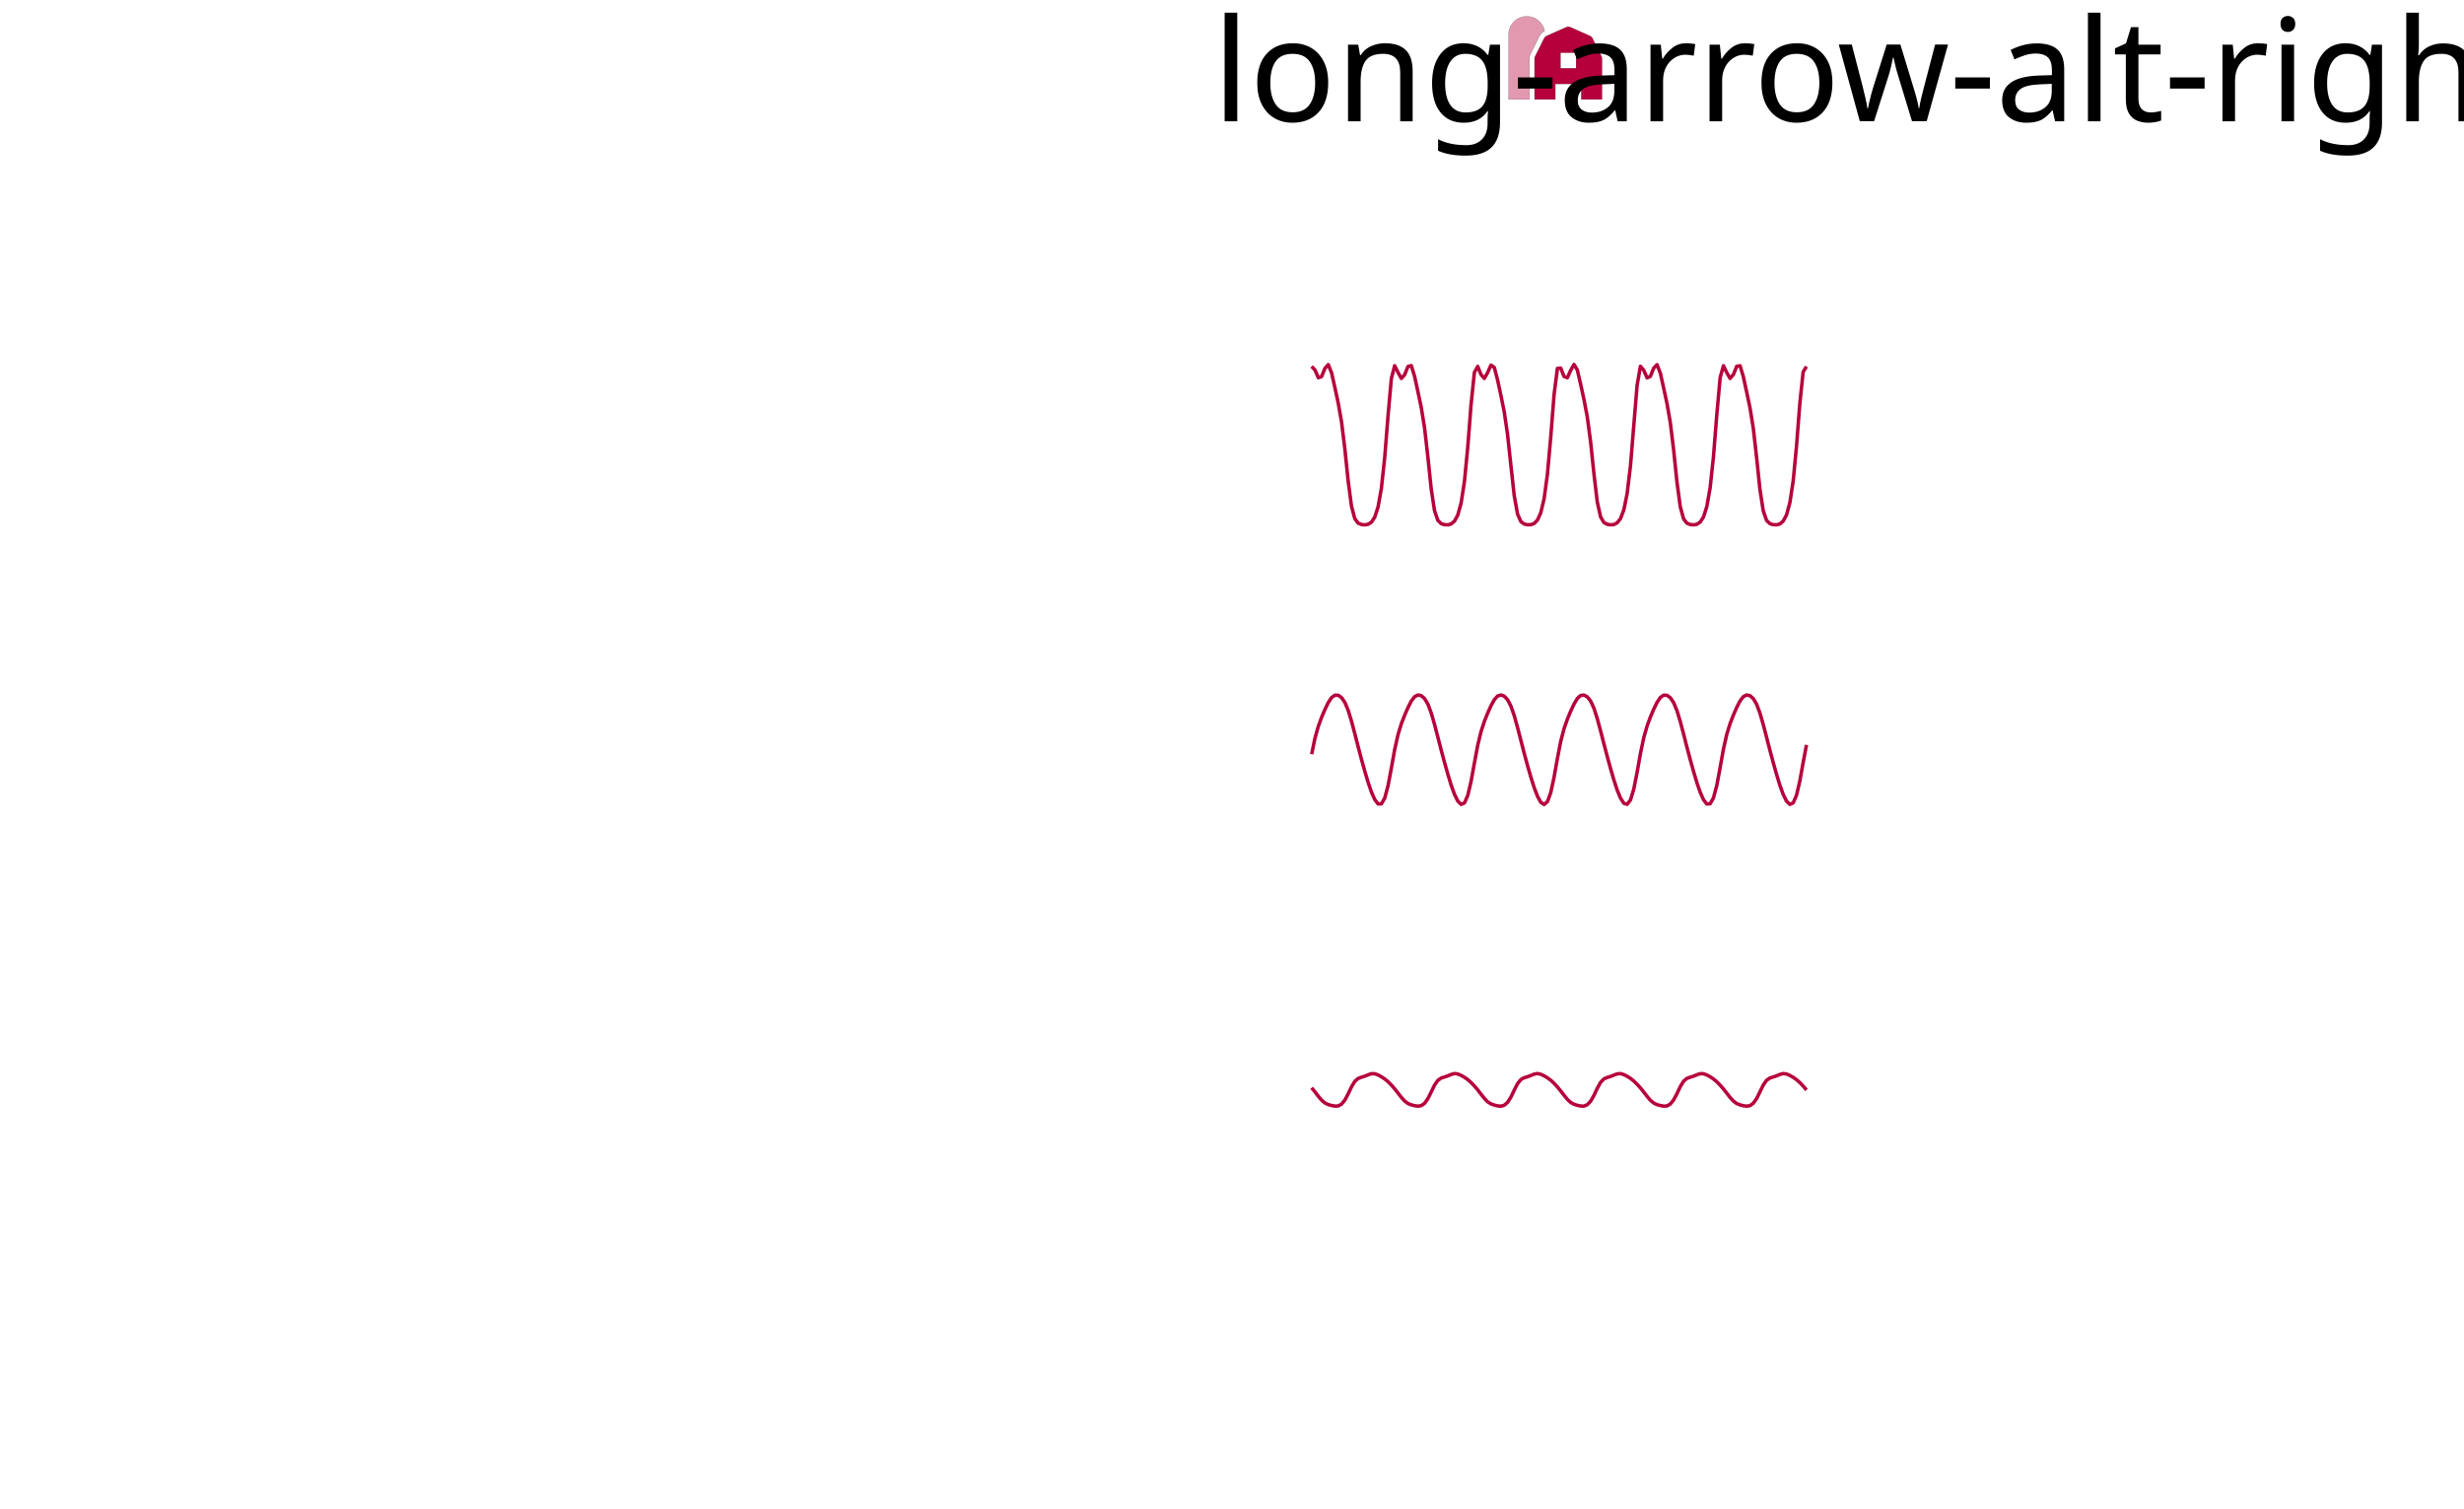
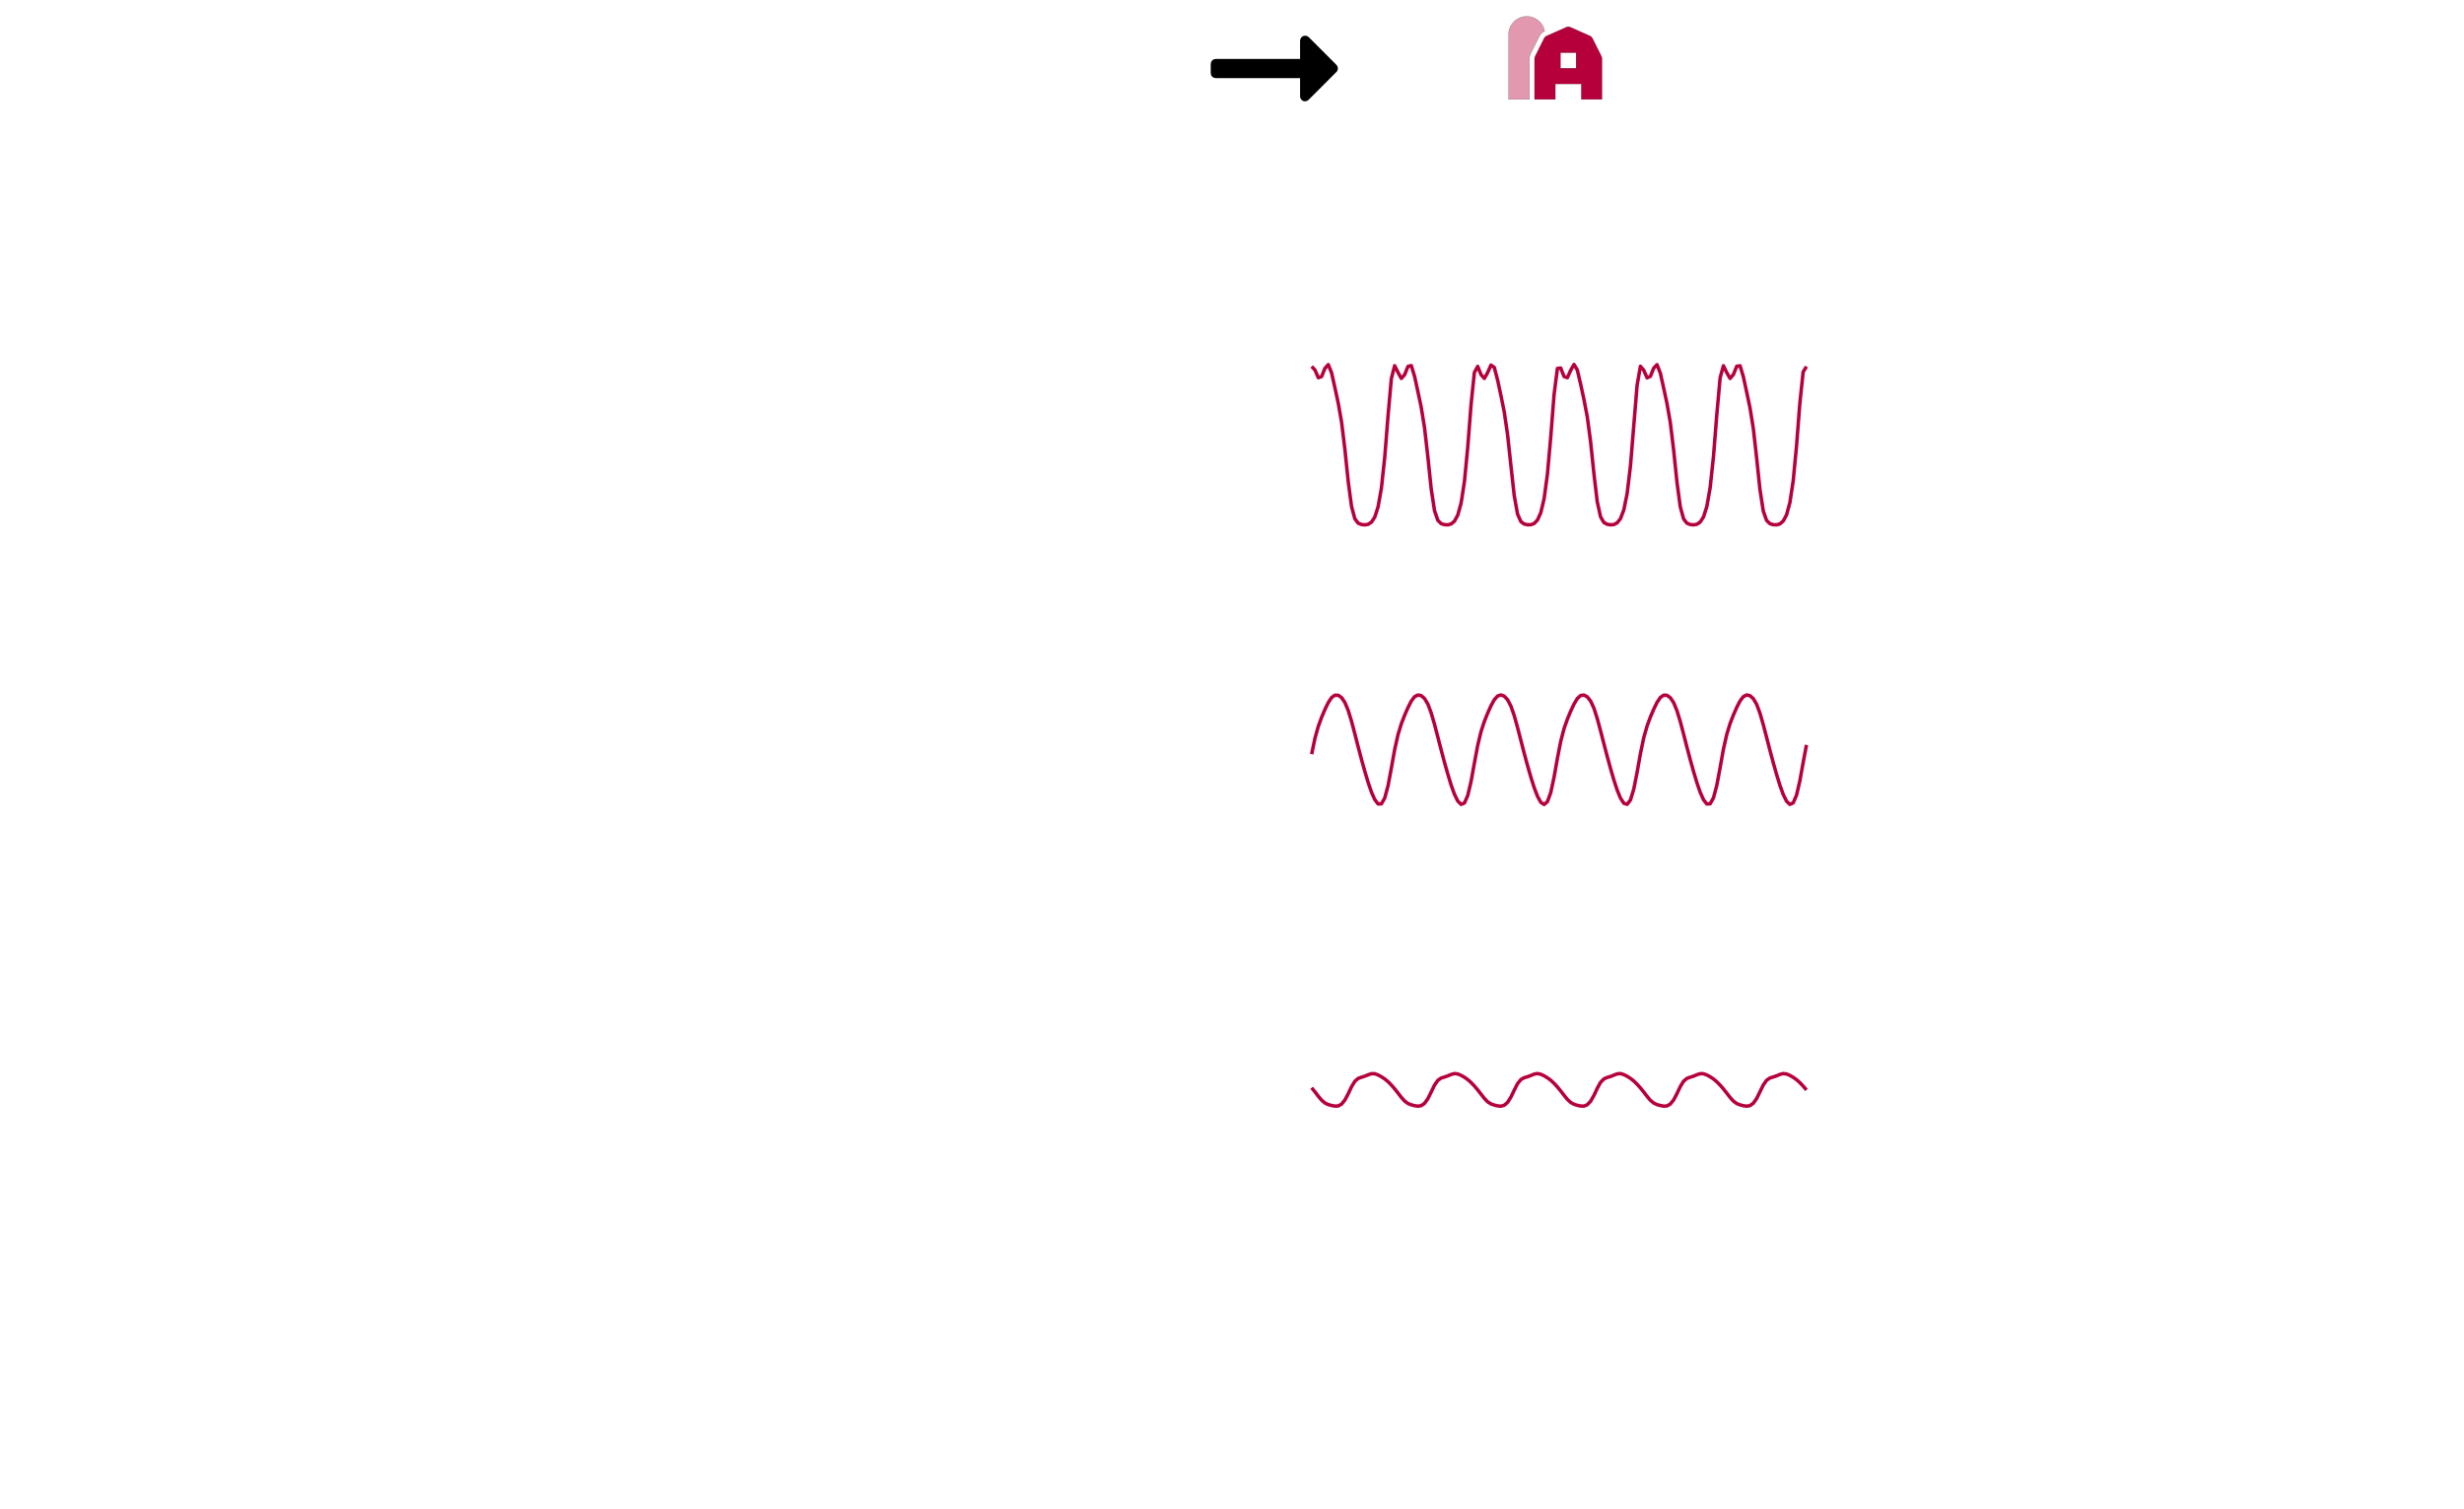
<svg xmlns="http://www.w3.org/2000/svg" viewBox="0 0 755.441 462.596" version="1.1" id="svg872" width="755.441" height="462.596">
  <defs id="defs4">
    <style type="text/css" id="style2">
    line, polyline, polygon, path, rect, circle {
      fill: none;
      stroke: #000000;
      stroke-linecap: round;
      stroke-linejoin: round;
      stroke-miterlimit: 10.00;
    }
  </style>
  </defs>
  <defs id="defs13">
    <clipPath id="cpNDkuOTJ8MjE2LjgwfDEzMy43MXw1LjQ4">
      <rect x="49.92" y="5.48" width="166.88" height="128.23" id="rect10" style="fill:none;stroke:#000000;stroke-linecap:round;stroke-linejoin:round;stroke-miterlimit:10" />
    </clipPath>
  </defs>
  <defs id="defs54">
    <clipPath id="cpMC4wMHw3NTYuMDB8NDMyLjAwfDAuMDA=">
      <rect x="0" y="0" width="756" height="432" id="rect51" style="fill:none;stroke:#000000;stroke-linecap:round;stroke-linejoin:round;stroke-miterlimit:10" />
    </clipPath>
  </defs>
  <defs id="defs59">
    <clipPath id="cpNDkuOTJ8MjE2LjgwfDI2Ny40MXwxMzkuMTk=">
      <rect x="49.92" y="139.19" width="166.88" height="128.23" id="rect56" style="fill:none;stroke:#000000;stroke-linecap:round;stroke-linejoin:round;stroke-miterlimit:10" />
    </clipPath>
  </defs>
  <defs id="defs103">
    <clipPath id="clipPath101">
      <rect x="0" y="0" width="756" height="432" id="rect99" style="fill:none;stroke:#000000;stroke-linecap:round;stroke-linejoin:round;stroke-miterlimit:10" />
    </clipPath>
  </defs>
  <defs id="defs108">
    <clipPath id="cpNDkuOTJ8MjE2LjgwfDQwMS4xMnwyNzIuODk=">
      <rect x="49.92" y="272.89" width="166.88" height="128.23" id="rect105" style="fill:none;stroke:#000000;stroke-linecap:round;stroke-linejoin:round;stroke-miterlimit:10" />
    </clipPath>
  </defs>
  <defs id="defs152">
    <clipPath id="clipPath150">
      <rect x="0" y="0" width="756" height="432" id="rect148" style="fill:none;stroke:#000000;stroke-linecap:round;stroke-linejoin:round;stroke-miterlimit:10" />
    </clipPath>
  </defs>
  <defs id="defs157">
    <clipPath id="cpMjIyLjI4fDM4OS4xNnwxMzMuNzF8NS40OA==">
      <rect x="222.28" y="5.48" width="166.88" height="128.23" id="rect154" style="fill:none;stroke:#000000;stroke-linecap:round;stroke-linejoin:round;stroke-miterlimit:10" />
    </clipPath>
  </defs>
  <defs id="defs199">
    <clipPath id="clipPath197">
      <rect x="0" y="0" width="756" height="432" id="rect195" style="fill:none;stroke:#000000;stroke-linecap:round;stroke-linejoin:round;stroke-miterlimit:10" />
    </clipPath>
  </defs>
  <defs id="defs204">
    <clipPath id="cpMjIyLjI4fDM4OS4xNnwyNjcuNDF8MTM5LjE5">
      <rect x="222.28" y="139.19" width="166.88" height="128.23" id="rect201" style="fill:none;stroke:#000000;stroke-linecap:round;stroke-linejoin:round;stroke-miterlimit:10" />
    </clipPath>
  </defs>
  <defs id="defs248">
    <clipPath id="clipPath246">
      <rect x="0" y="0" width="756" height="432" id="rect244" style="fill:none;stroke:#000000;stroke-linecap:round;stroke-linejoin:round;stroke-miterlimit:10" />
    </clipPath>
  </defs>
  <defs id="defs253">
    <clipPath id="cpMjIyLjI4fDM4OS4xNnw0MDEuMTJ8MjcyLjg5">
      <rect x="222.28" y="272.89" width="166.88" height="128.23" id="rect250" style="fill:none;stroke:#000000;stroke-linecap:round;stroke-linejoin:round;stroke-miterlimit:10" />
    </clipPath>
  </defs>
  <defs id="defs297">
    <clipPath id="clipPath295">
      <rect x="0" y="0" width="756" height="432" id="rect293" style="fill:none;stroke:#000000;stroke-linecap:round;stroke-linejoin:round;stroke-miterlimit:10" />
    </clipPath>
  </defs>
  <defs id="defs302">
    <clipPath id="cpMzk0LjYzfDU2MS41MXwxMzMuNzF8NS40OA==">
      <rect x="394.63" y="5.48" width="166.88" height="128.23" id="rect299" style="fill:none;stroke:#000000;stroke-linecap:round;stroke-linejoin:round;stroke-miterlimit:10" />
    </clipPath>
  </defs>
  <polyline points="402.22,79.09 403.24,80.18 404.26,82.55 405.27,82.20 406.29,79.68 407.31,78.53 408.33,81.05 409.35,85.61 410.37,90.35 411.38,96.07 412.40,104.38 413.42,114.25 414.44,121.97 415.46,125.78 416.47,127.13 417.49,127.55 418.51,127.66 419.53,127.50 420.55,126.84 421.57,125.29 422.58,122.17 423.60,116.46 424.62,107.03 425.64,94.22 426.66,82.79 427.67,78.87 428.69,80.91 429.71,82.77 430.73,81.64 431.75,79.10 432.77,78.84 433.78,82.14 434.80,86.83 435.82,91.65 436.84,97.94 437.86,106.90 438.87,116.59 439.89,123.30 440.91,126.28 441.93,127.29 442.95,127.60 443.97,127.65 444.98,127.39 446.00,126.54 447.02,124.67 448.04,121.00 449.06,114.42 450.07,103.96 451.09,90.84 452.11,80.96 453.13,79.08 454.15,81.60 455.17,82.77 456.18,80.98 457.20,78.68 458.22,79.40 459.24,83.31 460.26,88.04 461.27,93.05 462.29,100.00 463.31,109.48 464.33,118.71 465.35,124.36 466.37,126.66 467.38,127.41 468.40,127.63 469.42,127.62 470.44,127.24 471.46,126.18 472.47,123.94 473.49,119.63 474.51,112.12 475.53,100.68 476.55,87.68 477.57,79.71 478.58,79.58 479.60,82.18 480.62,82.55 481.64,80.28 482.66,78.49 483.67,80.19 484.69,84.53 485.71,89.25 486.73,94.58 487.75,102.25 488.77,112.05 489.78,120.56 490.80,125.20 491.82,126.94 492.84,127.49 493.86,127.65 494.87,127.57 495.89,127.05 496.91,125.75 497.93,123.07 498.95,118.05 499.97,109.54 500.98,97.26 502.00,84.88 503.02,79.04 504.04,80.26 505.06,82.59 506.07,82.14 507.09,79.61 508.11,78.55 509.13,81.17 510.15,85.75 511.17,90.50 512.18,96.28 513.20,104.67 514.22,114.53 515.24,122.14 516.26,125.84 517.27,127.15 518.29,127.56 519.31,127.66 520.33,127.49 521.35,126.80 522.37,125.22 523.38,122.04 524.40,116.24 525.42,106.68 526.44,93.81 527.46,82.55 528.47,78.88 529.49,80.99 530.51,82.78 531.53,81.57 532.55,79.04 533.57,78.89 534.58,82.27 535.60,86.97 536.62,91.81 537.64,98.17 538.66,107.20 539.67,116.85 540.69,123.43 541.71,126.33 542.73,127.30 543.75,127.61 544.77,127.65 545.78,127.38 546.80,126.50 547.82,124.59 548.84,120.85 549.86,114.17 550.87,103.58 551.89,90.46 552.91,80.78 553.93,79.12 " style="fill:none;stroke:#b6003b;stroke-width:1.07;stroke-linecap:butt;stroke-linejoin:round;stroke-miterlimit:10" clip-path="url(#cpMzk0LjYzfDU2MS41MXwxMzMuNzF8NS40OA==)" id="polyline336" transform="translate(-0.07929701,33.24899)" />
  <defs id="defs344">
    <clipPath id="clipPath342">
      <rect x="0" y="0" width="756" height="432" id="rect340" style="fill:none;stroke:#000000;stroke-linecap:round;stroke-linejoin:round;stroke-miterlimit:10" />
    </clipPath>
  </defs>
  <defs id="defs349">
    <clipPath id="cpMzk0LjYzfDU2MS41MXwyNjcuNDF8MTM5LjE5">
      <rect x="394.63" y="139.19" width="166.88" height="128.23" id="rect346" style="fill:none;stroke:#000000;stroke-linecap:round;stroke-linejoin:round;stroke-miterlimit:10" />
    </clipPath>
  </defs>
  <polyline points="402.22,197.96 403.24,193.06 404.26,189.44 405.27,186.67 406.29,184.27 407.31,182.15 408.33,180.61 409.35,179.88 410.37,179.91 411.38,180.61 412.40,182.09 413.42,184.53 414.44,187.86 415.46,191.71 416.47,195.67 417.49,199.52 418.51,203.18 419.53,206.59 420.55,209.58 421.57,211.89 422.58,213.22 423.60,213.20 424.62,211.44 425.64,207.64 426.66,202.22 427.67,196.58 428.69,192.01 429.71,188.67 430.73,186.03 431.75,183.69 432.77,181.69 433.78,180.35 434.80,179.82 435.82,180.02 436.84,180.91 437.86,182.62 438.87,185.31 439.89,188.82 440.91,192.73 441.93,196.67 442.95,200.48 443.97,204.09 444.98,207.41 446.00,210.25 447.02,212.34 448.04,213.36 449.06,212.93 450.07,210.66 451.09,206.36 452.11,200.72 453.13,195.28 454.15,191.05 455.17,187.94 456.18,185.40 457.20,183.13 458.22,181.27 459.24,180.13 460.26,179.81 461.27,180.18 462.29,181.27 463.31,183.22 464.33,186.15 465.35,189.81 466.37,193.75 467.38,197.67 468.40,201.43 469.42,204.98 470.44,208.20 471.46,210.87 472.47,212.72 473.49,213.40 474.51,212.53 475.53,209.74 476.55,204.98 477.57,199.24 478.58,194.06 479.60,190.16 480.62,187.25 481.64,184.79 482.66,182.60 483.67,180.90 484.69,179.97 485.71,179.84 486.73,180.39 487.75,181.68 488.77,183.89 489.78,187.04 490.80,190.82 491.82,194.77 492.84,198.66 493.86,202.37 494.87,205.84 495.89,208.95 496.91,211.44 497.93,213.02 498.95,213.34 499.97,212.01 500.98,208.68 502.00,203.53 503.02,197.80 504.04,192.93 505.06,189.34 506.07,186.59 507.09,184.20 508.11,182.10 509.13,180.58 510.15,179.87 511.17,179.92 512.18,180.65 513.20,182.15 514.22,184.62 515.24,187.97 516.26,191.83 517.27,195.79 518.29,199.63 519.31,203.29 520.33,206.69 521.35,209.66 522.37,211.95 523.38,213.24 524.40,213.17 525.42,211.35 526.44,207.50 527.46,202.04 528.47,196.42 529.49,191.90 530.51,188.58 531.53,185.95 532.55,183.62 533.57,181.64 534.58,180.32 535.60,179.81 536.62,180.04 537.64,180.95 538.66,182.69 539.67,185.41 540.69,188.94 541.71,192.85 542.73,196.79 543.75,200.59 544.77,204.19 545.78,207.50 546.80,210.32 547.82,212.39 548.84,213.37 549.86,212.89 550.87,210.56 551.89,206.20 552.91,200.54 553.93,195.13 " style="fill:none;stroke:#b6003b;stroke-width:1.07;stroke-linecap:butt;stroke-linejoin:round;stroke-miterlimit:10" clip-path="url(#cpMzk0LjYzfDU2MS41MXwyNjcuNDF8MTM5LjE5)" id="polyline385" transform="translate(-0.07929701,33.24899)" />
  <defs id="defs393">
    <clipPath id="clipPath391">
      <rect x="0" y="0" width="756" height="432" id="rect389" style="fill:none;stroke:#000000;stroke-linecap:round;stroke-linejoin:round;stroke-miterlimit:10" />
    </clipPath>
  </defs>
  <defs id="defs398">
    <clipPath id="cpMzk0LjYzfDU2MS41MXw0MDEuMTJ8MjcyLjg5">
      <rect x="394.63" y="272.89" width="166.88" height="128.23" id="rect395" style="fill:none;stroke:#000000;stroke-linecap:round;stroke-linejoin:round;stroke-miterlimit:10" />
    </clipPath>
  </defs>
  <polyline points="402.22,300.25 403.24,301.51 404.26,302.84 405.27,304.04 406.29,304.90 407.31,305.39 408.33,305.67 409.35,305.86 410.37,305.81 411.38,305.26 412.40,304.02 413.42,302.11 414.44,299.95 415.46,298.27 416.47,297.39 417.49,297.01 418.51,296.69 419.53,296.27 420.55,295.93 421.57,295.94 422.58,296.31 423.60,296.86 424.62,297.53 425.64,298.38 426.66,299.40 427.67,300.57 428.69,301.85 429.71,303.17 430.73,304.30 431.75,305.06 432.77,305.47 433.78,305.73 434.80,305.88 435.82,305.72 436.84,305.01 437.86,303.58 438.87,301.55 439.89,299.44 440.91,297.97 441.93,297.26 442.95,296.94 443.97,296.59 444.98,296.16 446.00,295.89 447.02,296.01 448.04,296.44 449.06,297.02 450.07,297.73 451.09,298.63 452.11,299.69 453.13,300.89 454.15,302.20 455.17,303.49 456.18,304.54 457.20,305.19 458.22,305.55 459.24,305.79 460.26,305.88 461.27,305.60 462.29,304.71 463.31,303.11 464.33,300.98 465.35,298.98 466.37,297.72 467.38,297.16 468.40,296.86 469.42,296.48 470.44,296.06 471.46,295.88 472.47,296.10 473.49,296.58 474.51,297.19 475.53,297.94 476.55,298.89 477.57,299.99 478.58,301.22 479.60,302.54 480.62,303.79 481.64,304.74 482.66,305.30 483.67,305.62 484.69,305.83 485.71,305.86 486.73,305.44 487.75,304.36 488.77,302.59 489.78,300.42 490.80,298.58 491.82,297.53 492.84,297.07 493.86,296.78 494.87,296.37 495.89,295.98 496.91,295.90 497.93,296.20 498.95,296.72 499.97,297.37 500.98,298.17 502.00,299.16 503.02,300.29 504.04,301.55 505.06,302.88 506.07,304.08 507.09,304.92 508.11,305.40 509.13,305.68 510.15,305.87 511.17,305.80 512.18,305.23 513.20,303.97 514.22,302.04 515.24,299.88 516.26,298.23 517.27,297.37 518.29,297.00 519.31,296.68 520.33,296.25 521.35,295.92 522.37,295.95 523.38,296.32 524.40,296.88 525.42,297.55 526.44,298.41 527.46,299.44 528.47,300.60 529.49,301.89 530.51,303.21 531.53,304.33 532.55,305.08 533.57,305.48 534.58,305.74 535.60,305.88 536.62,305.71 537.64,304.97 538.66,303.53 539.67,301.48 540.69,299.39 541.71,297.94 542.73,297.25 543.75,296.93 544.77,296.58 545.78,296.15 546.80,295.89 547.82,296.02 548.84,296.45 549.86,297.04 550.87,297.75 551.89,298.66 552.91,299.72 553.93,300.92 " style="fill:none;stroke:#b6003b;stroke-width:1.07;stroke-linecap:butt;stroke-linejoin:round;stroke-miterlimit:10" clip-path="url(#cpMzk0LjYzfDU2MS41MXw0MDEuMTJ8MjcyLjg5)" id="polyline434" transform="translate(-0.07929701,33.24899)" />
  <defs id="defs442">
    <clipPath id="clipPath440">
      <rect x="0" y="0" width="756" height="432" id="rect438" style="fill:none;stroke:#000000;stroke-linecap:round;stroke-linejoin:round;stroke-miterlimit:10" />
    </clipPath>
  </defs>
  <defs id="defs447">
    <clipPath id="cpNTY2Ljk5fDczMy44N3wxMzMuNzF8NS40OA==">
      <rect x="566.99" y="5.48" width="166.88" height="128.23" id="rect444" style="fill:none;stroke:#000000;stroke-linecap:round;stroke-linejoin:round;stroke-miterlimit:10" />
    </clipPath>
  </defs>
  <defs id="defs489">
    <clipPath id="clipPath487">
      <rect x="0" y="0" width="756" height="432" id="rect485" style="fill:none;stroke:#000000;stroke-linecap:round;stroke-linejoin:round;stroke-miterlimit:10" />
    </clipPath>
  </defs>
  <defs id="defs494">
    <clipPath id="cpNTY2Ljk5fDczMy44N3wyNjcuNDF8MTM5LjE5">
      <rect x="566.99" y="139.19" width="166.88" height="128.23" id="rect491" style="fill:none;stroke:#000000;stroke-linecap:round;stroke-linejoin:round;stroke-miterlimit:10" />
    </clipPath>
  </defs>
  <defs id="defs538">
    <clipPath id="clipPath536">
      <rect x="0" y="0" width="756" height="432" id="rect534" style="fill:none;stroke:#000000;stroke-linecap:round;stroke-linejoin:round;stroke-miterlimit:10" />
    </clipPath>
  </defs>
  <defs id="defs543">
    <clipPath id="cpNTY2Ljk5fDczMy44N3w0MDEuMTJ8MjcyLjg5">
      <rect x="566.99" y="272.89" width="166.88" height="128.23" id="rect540" style="fill:none;stroke:#000000;stroke-linecap:round;stroke-linejoin:round;stroke-miterlimit:10" />
    </clipPath>
  </defs>
  <defs id="defs587">
    <clipPath id="clipPath585">
      <rect x="0" y="0" width="756" height="432" id="rect583" style="fill:none;stroke:#000000;stroke-linecap:round;stroke-linejoin:round;stroke-miterlimit:10" />
    </clipPath>
  </defs>
  <defs id="defs592">
    <clipPath id="cpNDkuOTJ8MjE2LjgwfDUuNDh8NS40OA==">
      <rect x="49.92" y="5.48" width="166.88" height="0" id="rect589" style="fill:none;stroke:#000000;stroke-linecap:round;stroke-linejoin:round;stroke-miterlimit:10" />
    </clipPath>
  </defs>
  <defs id="defs598">
    <clipPath id="clipPath596">
      <rect x="0" y="0" width="756" height="432" id="rect594" style="fill:none;stroke:#000000;stroke-linecap:round;stroke-linejoin:round;stroke-miterlimit:10" />
    </clipPath>
  </defs>
  <defs id="defs603">
    <clipPath id="cpMjIyLjI4fDM4OS4xNnw1LjQ4fDUuNDg=">
      <rect x="222.28" y="5.48" width="166.88" height="0" id="rect600" style="fill:none;stroke:#000000;stroke-linecap:round;stroke-linejoin:round;stroke-miterlimit:10" />
    </clipPath>
  </defs>
  <defs id="defs609">
    <clipPath id="clipPath607">
      <rect x="0" y="0" width="756" height="432" id="rect605" style="fill:none;stroke:#000000;stroke-linecap:round;stroke-linejoin:round;stroke-miterlimit:10" />
    </clipPath>
  </defs>
  <defs id="defs614">
    <clipPath id="cpMzk0LjYzfDU2MS41MXw1LjQ4fDUuNDg=">
      <rect x="394.63" y="5.48" width="166.88" height="0" id="rect611" style="fill:none;stroke:#000000;stroke-linecap:round;stroke-linejoin:round;stroke-miterlimit:10" />
    </clipPath>
  </defs>
  <defs id="defs620">
    <clipPath id="clipPath618">
      <rect x="0" y="0" width="756" height="432" id="rect616" style="fill:none;stroke:#000000;stroke-linecap:round;stroke-linejoin:round;stroke-miterlimit:10" />
    </clipPath>
  </defs>
  <defs id="defs625">
    <clipPath id="cpNTY2Ljk5fDczMy44N3w1LjQ4fDUuNDg=">
      <rect x="566.99" y="5.48" width="166.88" height="0" id="rect622" style="fill:none;stroke:#000000;stroke-linecap:round;stroke-linejoin:round;stroke-miterlimit:10" />
    </clipPath>
  </defs>
  <defs id="defs631">
    <clipPath id="clipPath629">
      <rect x="0" y="0" width="756" height="432" id="rect627" style="fill:none;stroke:#000000;stroke-linecap:round;stroke-linejoin:round;stroke-miterlimit:10" />
    </clipPath>
  </defs>
  <defs id="defs636">
    <clipPath id="cpNzMzLjg3fDc1MC41MnwxMzMuNzF8NS40OA==">
      <rect x="733.87" y="5.48" width="16.65" height="128.23" id="rect633" style="fill:none;stroke:#000000;stroke-linecap:round;stroke-linejoin:round;stroke-miterlimit:10" />
    </clipPath>
  </defs>
  <defs id="defs648">
    <clipPath id="clipPath646">
      <rect x="0" y="0" width="756" height="432" id="rect644" style="fill:none;stroke:#000000;stroke-linecap:round;stroke-linejoin:round;stroke-miterlimit:10" />
    </clipPath>
  </defs>
  <defs id="defs653">
    <clipPath id="cpNzMzLjg3fDc1MC41MnwyNjcuNDF8MTM5LjE5">
      <rect x="733.87" y="139.19" width="16.65" height="128.23" id="rect650" style="fill:none;stroke:#000000;stroke-linecap:round;stroke-linejoin:round;stroke-miterlimit:10" />
    </clipPath>
  </defs>
  <defs id="defs665">
    <clipPath id="clipPath663">
      <rect x="0" y="0" width="756" height="432" id="rect661" style="fill:none;stroke:#000000;stroke-linecap:round;stroke-linejoin:round;stroke-miterlimit:10" />
    </clipPath>
  </defs>
  <defs id="defs670">
    <clipPath id="cpNzMzLjg3fDc1MC41Mnw0MDEuMTJ8MjcyLjg5">
      <rect x="733.87" y="272.89" width="16.65" height="128.23" id="rect667" style="fill:none;stroke:#000000;stroke-linecap:round;stroke-linejoin:round;stroke-miterlimit:10" />
    </clipPath>
  </defs>
  <defs id="defs682">
    <clipPath id="clipPath680">
      <rect x="0" y="0" width="756" height="432" id="rect678" style="fill:none;stroke:#000000;stroke-linecap:round;stroke-linejoin:round;stroke-miterlimit:10" />
    </clipPath>
  </defs>
  <g id="g2316-1" transform="translate(174.8131,36.52425)">
    <path style="fill:#b6003b;fill-opacity:0.4;stroke:#000000;stroke-width:0.05;stroke-linecap:round;stroke-linejoin:round;stroke-miterlimit:10" id="path6-0-9-4-3" class="fa-secondary" d="m 297.177,-25.484 -2.758,5.519 a 3.2,3.2 0 0 0 -0.336,1.422 v 12.503 h -6.364 V -25.928 a 5.565,5.565 0 0 1 11.031,-1.049 l -0.018,0.009 a 3.188,3.188 0 0 0 -1.554,1.485 z" />
    <path style="fill:#b6003b;fill-opacity:1;stroke:#000000;stroke-width:0.05;stroke-linecap:round;stroke-linejoin:round;stroke-miterlimit:10" id="path8-9-4-6-1" class="fa-primary" d="m 316.189,-19.255 -2.759,-5.519 a 1.591,1.591 0 0 0 -0.777,-0.742 l -5.992,-2.662 a 1.591,1.591 0 0 0 -1.293,0 l -5.992,2.663 a 1.591,1.591 0 0 0 -0.777,0.742 l -2.759,5.519 a 1.595,1.595 0 0 0 -0.168,0.711 v 12.503 h 6.364 v -4.773 h 7.955 v 4.773 h 6.364 V -18.543 a 1.595,1.595 0 0 0 -0.168,-0.712 z m -7.787,3.668 h -4.773 v -4.773 h 4.773 z" />
  </g>
-   <text xml:space="preserve" style="font-style:normal;font-variant:normal;font-weight:normal;font-stretch:normal;font-size:43.827px;line-height:1.25;font-family:'Font Awesome 5 Pro';-inkscape-font-specification:'Font Awesome 5 Pro';letter-spacing:0px;word-spacing:0px;fill:#000000;fill-opacity:1;stroke:none;stroke-width:1.096" x="371.749" y="37.192" id="text1574-9-0-9">
-     <tspan x="371.749" y="37.192" style="stroke-width:1.096" id="tspan1669-4-9">long-arrow-alt-right</tspan>
-   </text>
+   <g aria-label="long-arrow-alt-right" style="font-style:normal;font-variant:normal;font-weight:normal;font-stretch:normal;font-size:43.827px;line-height:1.25;font-family:'Font Awesome 5 Pro';-inkscape-font-specification:'Font Awesome 5 Pro';letter-spacing:0px;word-spacing:0px;fill:#000000;fill-opacity:1;stroke:none;stroke-width:1.096" id="text1574-9-0-9">
+     <path d="m 400.852,30.173 8.474,-8.474 c 0.428,-0.342 0.428,-1.027 0,-1.455 l -8.474,-8.474 c -0.685,-0.599 -1.712,-0.171 -1.712,0.77 v 6.078 h -26.365 c -0.599,0 -1.027,0.428 -1.027,1.027 v 2.739 c 0,0.599 0.428,1.027 1.027,1.027 h 26.365 v 6.078 c 0,0.942 1.027,1.37 1.712,0.685 z" style="stroke-width:1.096;fill:#000000;fill-opacity:1" id="path3685" />
+   </g>
</svg>
